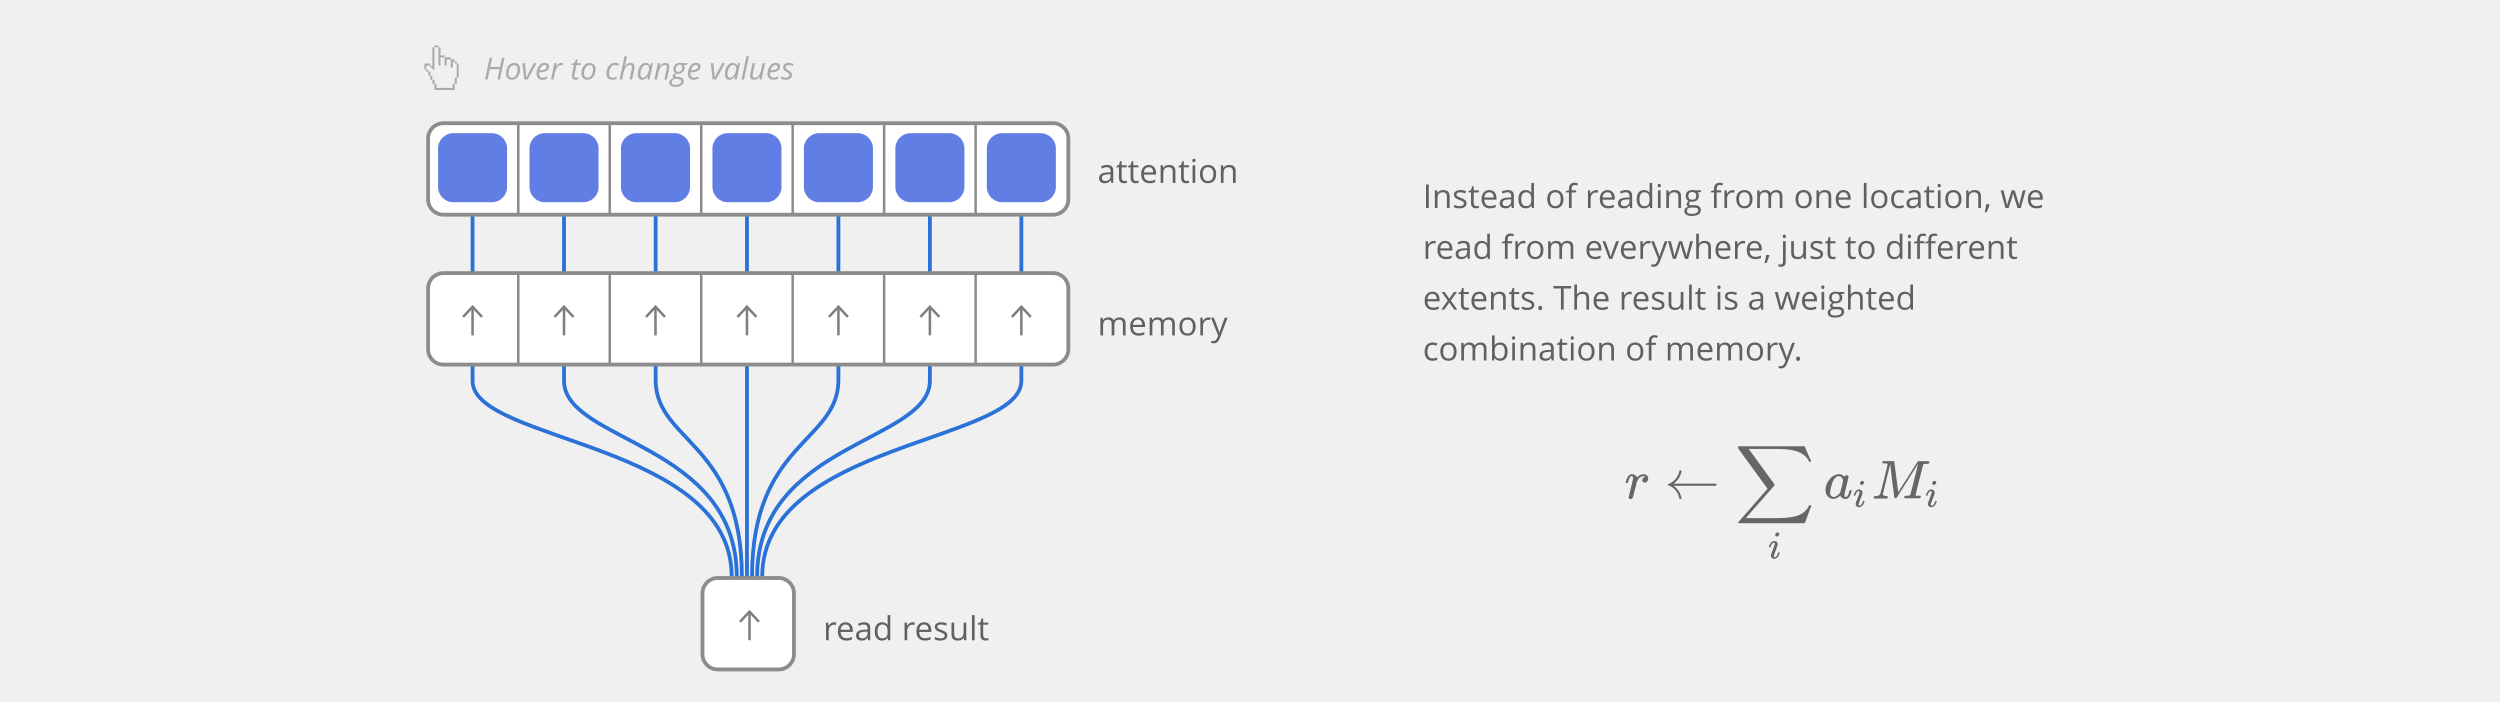
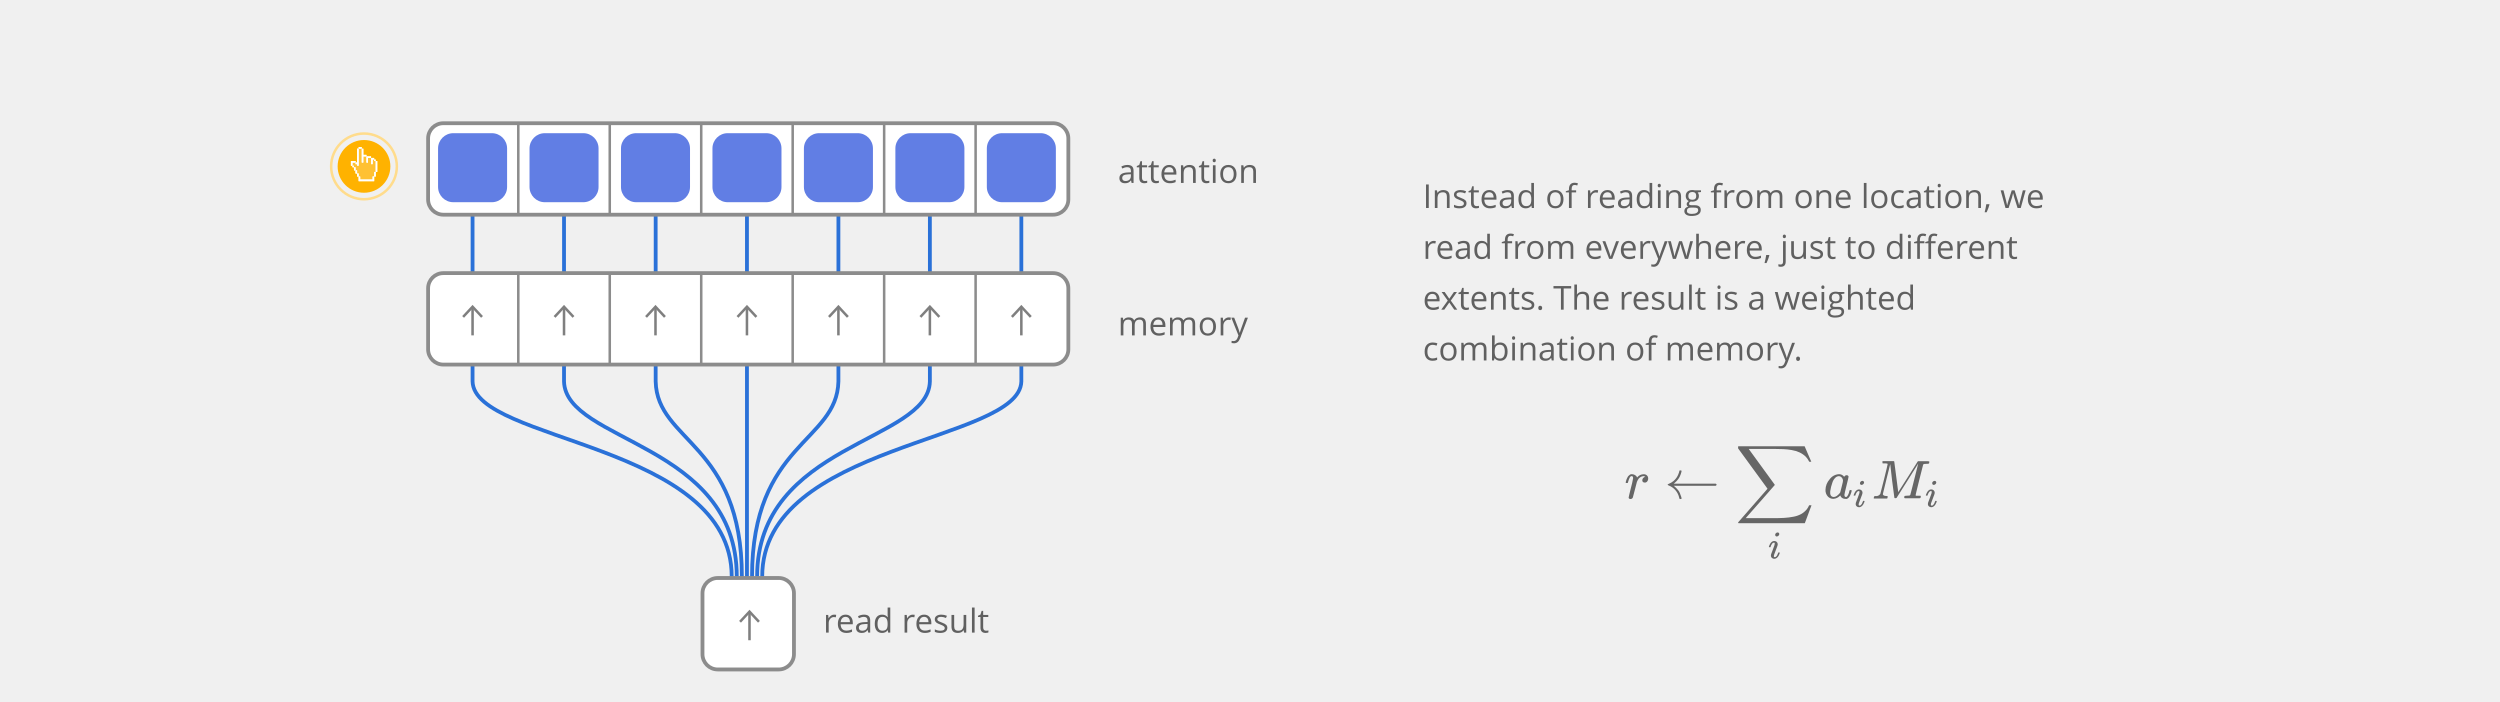
<svg xmlns="http://www.w3.org/2000/svg" xmlns:xlink="http://www.w3.org/1999/xlink" id="edges" width="984" height="276" viewBox="0 0 984 276">
  <defs>
    <symbol id="array-7" data-name="array-7" viewBox="0 0 253.5 37.5">
      <rect x="0.75" y="0.75" width="252" height="36" rx="6" ry="6" fill="#fff" stroke="#8c8c8c" stroke-miterlimit="10" stroke-width="1.5" />
      <line x1="36.25" y1="36.75" x2="36.25" y2="0.75" fill="none" stroke="#8c8c8c" stroke-miterlimit="10" />
      <line x1="72.25" y1="36.75" x2="72.25" y2="0.75" fill="none" stroke="#8c8c8c" stroke-miterlimit="10" />
      <line x1="108.25" y1="36.75" x2="108.25" y2="0.75" fill="none" stroke="#8c8c8c" stroke-miterlimit="10" />
      <line x1="144.25" y1="36.75" x2="144.25" y2="0.75" fill="none" stroke="#8c8c8c" stroke-miterlimit="10" />
      <line x1="180.25" y1="36.75" x2="180.25" y2="0.75" fill="none" stroke="#8c8c8c" stroke-miterlimit="10" />
      <line x1="216.25" y1="36.75" x2="216.25" y2="0.75" fill="none" stroke="#8c8c8c" stroke-miterlimit="10" />
    </symbol>
    <symbol id="array-1" data-name="array-1" viewBox="0 0 37.5 37.5">
      <rect x="0.75" y="0.75" width="36" height="36" rx="6" ry="6" fill="#fff" stroke="#8c8c8c" stroke-miterlimit="10" stroke-width="1.5" />
    </symbol>
    <symbol id="array-vector" data-name="array-vector" viewBox="0 0 36 36">
      <rect width="36" height="36" fill="#d8c2f2" opacity="0" />
      <g opacity="0.5">
        <g>
          <line x1="18" y1="24" x2="18" y2="13.08" fill="none" stroke="#000" stroke-miterlimit="10" />
          <polygon points="22.09 16.4 21.36 17.08 18 13.47 14.64 17.08 13.91 16.4 18 12 22.09 16.4" />
        </g>
      </g>
    </symbol>
    <symbol id="array-positive-value" data-name="array-positive-value" viewBox="0 0 36 36">
      <rect width="36" height="36" fill="#0080f7" opacity="0" />
      <rect x="4.42" y="4.42" width="27.17" height="27.17" rx="6" ry="6" fill="#3a5edd" opacity="0.8" />
    </symbol>
-     <symbol id="pointer" data-name="pointer" viewBox="0 0 13.62 17.63">
-       <g id="LwC7Nw" opacity="0.3">
-         <g>
-           <path d="M2.41,8c0-.12,0-0.25,0-0.37s0-.27,0-0.41H0V9.59H0.8V8H2L2.41,8V8.81H3.21V9.59H4V9.51Q4,6.36,4,3.2,4,2,4,.78H5.6V0H4V0.78H3.2V8H2.41ZM8,4.78a0.59,0.59,0,0,1,0-.1c0-.2,0-0.39,0-0.59C8,4.06,8,4,8,4H6.41V0.81H5.61V8h0.8V4.8H8S8,4.86,8,4.9q0,1.48,0,3S8,7.94,8,8h0.8V5.6h1.61v3.2h0.79V6.38l0.75,0s0,0,0,.07c0,0.19,0,.38,0,0.57s0,0.09,0,.14h0.72a0.07,0.07,0,0,1,.08.08c0,0.31,0,.63,0,0.94q0,2.24,0,4.48s0,0.07,0,.11H12s0,0,0,.06q0,1.13,0,2.26s0,0.06,0,.08H11.21v1.58H4.81v-1.6H4V13.61H3.22a15,15,0,0,0,0,1.6H4v2.4c2.69,0,5.35,0,8,0,0-.13,0-0.25,0-0.36,0-.61,0-1.22,0-1.83a2,2,0,0,0,0-.21h0.71c0.07,0,.09,0,0.09-0.09,0-.59,0-1.17,0-1.76,0-.17,0-0.34,0-0.53l0.39,0h0.4V7.19h-0.8V6.41H12V5.59H10.42V4.8H8.36ZM2.4,12v1.6H3.09a0.09,0.09,0,0,0,.11-0.1c0-.43,0-0.85,0-1.28,0-.07,0-0.15,0-0.23H2.41v-1.6H1.6V9.6H0.83a3.55,3.55,0,0,0,0,.81H1.56s0,0.06,0,.09c0,0.18,0,.36,0,0.54s0,0.59,0,.89a0.06,0.06,0,0,0,.07.07H2.4Z" fill="#fff" />
-           <path d="M12,15.21s0-.06,0-0.08q0-1.13,0-2.26s0,0,0-.06h0.79s0-.07,0-0.11q0-2.24,0-4.48c0-.31,0-0.63,0-0.94a0.07,0.07,0,0,0-.08-0.08H12c0-.05,0-0.1,0-0.14s0-.38,0-0.57c0,0,0-.07,0-0.07l-0.75,0V8.79H10.42V5.6H8.81V8H8S8,7.9,8,7.85q0-1.48,0-3s0-.08,0-0.12H8l0.33,0h2.06V5.59H12V6.41h0.8V7.19h0.8v5.61h-0.4l-0.39,0c0,0.19,0,.36,0,0.53,0,0.59,0,1.17,0,1.76,0,0.07,0,.09-0.09.09H12Z" />
-           <path d="M12,15.2a2,2,0,0,1,0,.21c0,0.61,0,1.22,0,1.83,0,0.11,0,.23,0,0.36-2.67,0-5.33,0-8,0V15.2H3.21a15,15,0,0,1,0-1.6H4v1.59h0.8v1.6h6.4V15.21H12Z" />
-           <path d="M4,0.78Q4,2,4,3.2q0,3.15,0,6.3V9.59H3.21V8.81H2.41V8H3.2V0.8H4Z" />
-           <path d="M8,4.78H6.41V8H5.61V0.81h0.8V4H8s0,0.07,0,.1c0,0.2,0,.39,0,0.59a0.58,0.58,0,0,0,0,.1H8Z" />
-           <path d="M2.4,12H1.67a0.06,0.06,0,0,1-.07-0.07c0-.3,0-0.59,0-0.89s0-.36,0-0.54c0,0,0-.05,0-0.09H0.8a3.55,3.55,0,0,1,0-.81H1.6v0.8H2.41V12H3.2c0,0.08,0,.16,0,0.23,0,0.43,0,.85,0,1.28a0.09,0.09,0,0,1-.11.1H2.4V12Z" />
-           <path d="M2.41,8L2,8H0.8V9.59H0V7.2H2.41c0,0.14,0,.28,0,0.41s0,0.25,0,.37h0Z" />
-           <path d="M4,0.78V0H5.6V0.78H4Z" />
-         </g>
+     <symbol id="pointer" data-name="pointer" viewBox="0 0 26.87 26.87">
+       <circle cx="13.43" cy="13.43" r="12.93" fill="none" stroke="#ffdc8c" stroke-miterlimit="10" />
+       <circle cx="13.43" cy="13.43" r="10.38" fill="#ffb200" />
+       <polygon points="11.32 19.26 11.32 17.43 10.72 17.43 10.71 16.14 10.1 16.21 10.1 15 9.54 14.99 9.46 13.78 8.88 13.78 8.89 13.16 8.28 13.16 8.28 11.34 10.11 11.34 10.11 11.94 10.71 11.94 10.71 6.46 11.33 6.45 11.33 5.86 12.54 5.86 12.54 6.45 13.16 6.47 13.16 8.89 14.37 8.89 14.39 9.49 16.21 9.51 16.21 10.12 17.43 10.12 17.43 10.79 18.04 10.73 18.05 11.39 18.65 11.33 18.65 15.61 18.04 15.52 17.98 17.43 17.43 17.43 17.43 19.26 11.32 19.26" fill="#fff" opacity="0.2" />
+       <g>
+         <path d="M10.11,11.94c0-.09,0-0.19,0-0.28s0-.21,0-0.32H8.28v1.82H8.89V11.95h1.23v0.63h0.6v0.6h0.61V13.09q0-2.4,0-4.8,0-.92,0-1.85h1.21V5.85H11.33v0.6H10.71v5.47h-0.6Zm4.28-2.44a0.45,0.45,0,0,1,0-.07c0-.15,0-0.3,0-0.45s0,0,0-.08H13.16V6.47H12.55v5.47h0.61V9.51h1.24s0,0.06,0,.09q0,1.12,0,2.25s0,0.07,0,.1H15V10.12h1.23v2.43h0.6V10.71l0.57,0s0,0,0,.05,0,0.29,0,.44,0,0.07,0,.11H18a0,0,0,0,1,.06.06c0,0.24,0,.48,0,0.72q0,1.71,0,3.41s0,0,0,.08h-0.6s0,0,0,0q0,0.86,0,1.72s0,0,0,.06H16.81v1.21H11.94V17.42H11.33V16.21h-0.6a11.4,11.4,0,0,0,0,1.22h0.6v1.83c2,0,4.07,0,6.11,0,0-.1,0-0.19,0-0.28,0-.46,0-0.93,0-1.39a1.53,1.53,0,0,0,0-.16H18c0.05,0,.07,0,0.07-0.07,0-.45,0-0.89,0-1.34,0-.13,0-0.26,0-0.4l0.3,0h0.3V11.33H18v-0.6H17.43V10.11H16.21V9.51H14.39ZM10.1,15v1.21h0.52a0.07,0.07,0,0,0,.08-0.08c0-.32,0-0.65,0-1,0-.06,0-0.11,0-0.17H10.11V13.77H9.49V13.16H8.91a2.7,2.7,0,0,0,0,.62H9.47s0,0,0,.07,0,0.27,0,.41,0,0.45,0,.68a0,0,0,0,0,.05.06H10.1Z" fill="#fff" />
+         <path d="M17.43,17.43s0,0,0-.06q0-.86,0-1.72s0,0,0,0H18s0-.06,0-0.08q0-1.71,0-3.41c0-.24,0-0.48,0-0.72A0,0,0,0,0,18,11.33H17.44s0-.07,0-0.11,0-.29,0-0.44,0-.05,0-0.05l-0.57,0v1.84h-0.6V10.12H15v1.82H14.38s0-.07,0-0.1q0-1.12,0-2.25s0-.06,0-0.09h1.81v0.6h1.22v0.62H18v0.6h0.61v4.28h-0.3l-0.3,0c0,0.14,0,.27,0,0.4,0,0.45,0,.89,0,1.34,0,0.05,0,.07-0.07.07H17.43Z" fill="#fff" />
+         <path d="M17.43,17.43a1.53,1.53,0,0,1,0,.16c0,0.46,0,.93,0,1.39,0,0.09,0,.17,0,0.28-2,0-4.06,0-6.11,0V17.43h-0.6a11.4,11.4,0,0,1,0-1.22h0.6v1.21h0.61v1.22h4.88V17.43h0.62Z" fill="#fff" />
+         <path d="M11.33,6.45q0,0.92,0,1.85,0,2.4,0,4.8v0.07H10.72v-0.6h-0.6V11.93h0.6V6.46h0.61Z" fill="#fff" />
+         <path d="M14.39,9.49H13.16v2.43H12.55V6.47h0.61V8.89h1.21s0,0.06,0,.08,0,0.3,0,.45a0.44,0.44,0,0,0,0,.07h0Z" fill="#fff" />
+         <path d="M10.1,15H9.54a0,0,0,0,1-.05-0.06c0-.23,0-0.45,0-0.68s0-.27,0-0.41,0,0,0-.07H8.88a2.7,2.7,0,0,1,0-.62H9.49v0.61h0.62V15h0.61c0,0.06,0,.12,0,0.17,0,0.32,0,.65,0,1a0.07,0.07,0,0,1-.08.08H10.1V15Z" fill="#fff" />
+         <path d="M10.11,11.93H8.89v1.21H8.28V11.34h1.83c0,0.11,0,.21,0,0.32s0,0.19,0,.28h0Z" fill="#fff" />
+         <path d="M11.33,6.45V5.85h1.21v0.6H11.33Z" fill="#fff" />
      </g>
    </symbol>
  </defs>
  <g id="paths">
    <path id="edge0" d="M186,84v66.12c0.56,24,102,24.22,102,76.88" fill="none" stroke="#2a71d8" stroke-miterlimit="10" stroke-width="1.5" />
    <path id="edge1" d="M222,84v66.12c0.56,24,68,24.22,68,76.88" fill="none" stroke="#2a71d8" stroke-miterlimit="10" stroke-width="1.5" />
    <path id="edge2" d="M258.07,84v66.12c0.56,24,33.93,24.22,33.93,76.88" fill="none" stroke="#2a71d8" stroke-miterlimit="10" stroke-width="1.5" />
    <path id="edge3" d="M294,84V228" fill="none" stroke="#2a71d8" stroke-miterlimit="10" stroke-width="1.5" />
    <path id="edge4" d="M330,84v66.12c-0.56,24-34,24.22-34,76.88" fill="none" stroke="#2a71d8" stroke-miterlimit="10" stroke-width="1.5" />
    <path id="edge5" d="M366,84v66.12c-0.56,24-68,24.22-68,76.88" fill="none" stroke="#2a71d8" stroke-miterlimit="10" stroke-width="1.5" />
    <path id="edge6" d="M402,84v66.12c-0.56,24-102,24.22-102,76.88" fill="none" stroke="#2a71d8" stroke-miterlimit="10" stroke-width="1.5" />
  </g>
  <use id="array-7-3" data-name="array-7" width="253.5" height="37.5" transform="translate(167.75 47.75)" xlink:href="#array-7" />
  <use id="array-7-6" data-name="array-7" width="253.5" height="37.5" transform="translate(167.75 106.75)" xlink:href="#array-7" />
  <use id="array-1-3" data-name="array-1" width="37.5" height="37.5" transform="translate(275.75 226.75)" xlink:href="#array-1" />
  <g opacity="0.6">
-     <text transform="translate(432 72)" font-size="13" font-family="Open Sans">attention</text>
-   </g>
-   <text transform="translate(190.42 31.28)" font-size="12" fill="#aaa" font-family="Open Sans" font-style="italic">Hover to change values</text>
-   <g opacity="0.6">
-     <text transform="translate(432 132)" font-size="13" font-family="Open Sans">memory</text>
+     <text transform="translate(440 72)" font-size="13" font-family="Open Sans">attention</text>
  </g>
  <g opacity="0.6">
-     <text transform="translate(324 252)" font-size="13" font-family="Open Sans">read result</text>
+     <text transform="translate(440 132)" font-size="13" font-family="Open Sans">memory</text>
+   </g>
+   <g opacity="0.6">
+     <text transform="translate(324 249)" font-size="13" font-family="Open Sans">read result</text>
  </g>
  <use id="read-result" width="36" height="36" transform="translate(277 228)" xlink:href="#array-vector" />
  <g id="attention">
    <use id="array-positive-value-3" data-name="array-positive-value" width="36" height="36" transform="translate(168 48)" xlink:href="#array-positive-value" />
    <use width="36" height="36" transform="translate(204 48)" xlink:href="#array-positive-value" />
    <use width="36" height="36" transform="translate(240 48)" xlink:href="#array-positive-value" />
    <use width="36" height="36" transform="translate(276 48)" xlink:href="#array-positive-value" />
    <use width="36" height="36" transform="translate(312 48)" xlink:href="#array-positive-value" />
    <use width="36" height="36" transform="translate(348 48)" xlink:href="#array-positive-value" />
    <use width="36" height="36" transform="translate(384 48)" xlink:href="#array-positive-value" />
  </g>
  <g id="memory">
    <use width="36" height="36" transform="translate(168 108)" xlink:href="#array-vector" />
    <use width="36" height="36" transform="translate(204 108)" xlink:href="#array-vector" />
    <use width="36" height="36" transform="translate(240 108)" xlink:href="#array-vector" />
    <use width="36" height="36" transform="translate(276 108)" xlink:href="#array-vector" />
    <use width="36" height="36" transform="translate(312 108)" xlink:href="#array-vector" />
    <use width="36" height="36" transform="translate(348 108)" xlink:href="#array-vector" />
    <use id="array-vector-17" data-name="array-vector" width="36" height="36" transform="translate(384 108)" xlink:href="#array-vector" />
  </g>
-   <use width="13.62" height="17.63" transform="translate(166.98 17.8)" xlink:href="#pointer" />
+   <use id="pointer-3" data-name="pointer" width="26.87" height="26.87" transform="translate(129.84 52.06)" xlink:href="#pointer" />
  <g opacity="0.6">
    <text transform="translate(560 81.88)" font-size="13" font-family="Open Sans">Instead of reading from one location, we <tspan x="0" y="20">read from everywhere, just to different </tspan>
      <tspan x="0" y="40">extents. The result is a weighted </tspan>
      <tspan x="0" y="60">combination of memory.</tspan>
    </text>
  </g>
  <path d="M639.88,190a1.5,1.5,0,0,0,0-.17l0.11-.48a4.07,4.07,0,0,1,.22-0.67q0.13-.3.33-0.71a2.31,2.31,0,0,1,.43-0.65,4.86,4.86,0,0,1,.56-0.48,1,1,0,0,1,.72-0.2,2.27,2.27,0,0,1,1.11.26,2.61,2.61,0,0,1,.67.48,0.93,0.93,0,0,1,.24.43,0.23,0.23,0,0,0,.07.13,0.76,0.76,0,0,0,.17-0.15,3.19,3.19,0,0,1,2.41-1.13H647a1.69,1.69,0,0,1,1.56.89,2.06,2.06,0,0,1,.17.8,1.74,1.74,0,0,1-.28,1,1.35,1.35,0,0,1-.56.5,1.22,1.22,0,0,1-.54.09,1,1,0,0,1-.69-0.24,0.81,0.81,0,0,1-.26-0.63,1.41,1.41,0,0,1,1.21-1.39,1.66,1.66,0,0,0-.78-0.28,2.8,2.8,0,0,0-2.23,1.6,2.88,2.88,0,0,0-.33.72q-0.11.37-.74,2.88-0.74,3-.85,3.23a1,1,0,0,1-.93.59,0.74,0.74,0,0,1-.46-0.13,0.78,0.78,0,0,1-.24-0.26,0.32,0.32,0,0,1,0-.22q0-.28.87-3.73a37.67,37.67,0,0,0,.87-3.84q0-.85-0.56-0.85a0.93,0.93,0,0,0-.78.61,6.3,6.3,0,0,0-.52,1.32,6.18,6.18,0,0,1-.24.78,0.72,0.72,0,0,1-.35,0H640A0.36,0.36,0,0,1,639.88,190Z" fill="#666" />
  <path d="M675.65,190.53v0.24a0.54,0.54,0,0,1-.33.43H658.77l0.37,0.3a5.92,5.92,0,0,1,.63.59q0.3,0.33.71,0.8a4.41,4.41,0,0,1,.72,1.21q0.3,0.74.56,1.54a2.44,2.44,0,0,1,.11.54q0,0.24-.43.24h-0.22a0.17,0.17,0,0,1-.13-0.09,0.85,0.85,0,0,1-.11-0.19,2.1,2.1,0,0,1-.09-0.41,6.62,6.62,0,0,0-1.47-2.82,6.68,6.68,0,0,0-2.64-1.84,0.85,0.85,0,0,1-.39-0.24,0.25,0.25,0,0,1,.09-0.22,1.44,1.44,0,0,1,.3-0.15,6.66,6.66,0,0,0,1.84-1.08,6.43,6.43,0,0,0,1.24-1.32,7.45,7.45,0,0,0,.69-1.28,10.62,10.62,0,0,0,.37-1l0.06-.37,0.07-.17a0.23,0.23,0,0,1,.11-0.09,0.67,0.67,0,0,1,.28,0q0.43,0,.43.24a2.44,2.44,0,0,1-.11.54,9.12,9.12,0,0,1-.54,1.5,6.26,6.26,0,0,1-.69,1.17q-0.37.48-.67,0.8a6.46,6.46,0,0,1-.65.61l-0.43.37h16.55a0.54,0.54,0,0,1,.33.43v-0.24Z" fill="#666" />
  <path d="M684.19,175.65s4.41,0,13.11,0h13l1.26,2.93q1.28,3,1.37,3.16H712.1l-0.15-.3a7.32,7.32,0,0,0-1.21-1.69,9.09,9.09,0,0,0-2.41-1.67,11.86,11.86,0,0,0-3.06-.93,25.21,25.21,0,0,0-3.27-.37q-1.54-.06-4-0.09h-9.71l0.17,0.24q10,13.72,10.08,13.85a0.19,0.19,0,0,1,0,.13l-5.72,6.54-5.72,6.5s1.52,0,4.57,0h3.06q1.93,0,2.77,0,2.95,0,4.77-.11a27.83,27.83,0,0,0,3.62-.46,10,10,0,0,0,3.06-1.06,8.13,8.13,0,0,0,2.23-1.89,6.87,6.87,0,0,0,.89-1.56H713s-0.05.17-.15,0.46-0.28.76-.54,1.41-0.48,1.26-.67,1.82l-1.26,3.36-13,0q-13,0-13.11,0a0.18,0.18,0,0,1-.13-0.2,0.33,0.33,0,0,1,0-.13l11.55-13.22s-0.24-.34-0.71-1-1.24-1.68-2.28-3.12-2-2.73-2.82-3.86l-5.76-7.91,0-.33A0.7,0.7,0,0,1,684.19,175.65Z" fill="#666" />
  <path d="M696.21,215.3a1.68,1.68,0,0,1,.14-0.47,7.35,7.35,0,0,1,.37-0.78,2.53,2.53,0,0,1,.67-0.78,1.39,1.39,0,0,1,.92-0.34,1.45,1.45,0,0,1,1,.35,1.25,1.25,0,0,1,.41.95,3,3,0,0,1-.21.86q-0.21.6-.61,1.61t-0.64,1.73a2.51,2.51,0,0,0-.08.49q0,0.38.26,0.38a1,1,0,0,0,.29,0,1,1,0,0,0,.35-0.21,2.08,2.08,0,0,0,.41-0.54,4.45,4.45,0,0,0,.38-0.9,0.63,0.63,0,0,1,.08-0.21,0.56,0.56,0,0,1,.26,0q0.31,0,.31.15a1.68,1.68,0,0,1-.14.47,6,6,0,0,1-.38.78,2.56,2.56,0,0,1-.69.77,1.54,1.54,0,0,1-.95.34,1.44,1.44,0,0,1-.9-0.32,1.2,1.2,0,0,1-.43-1,1.54,1.54,0,0,1,.08-0.49q0.08-.23.66-1.75t0.67-1.85a2.54,2.54,0,0,0,.11-0.6q0-.37-0.26-0.37h0a1.07,1.07,0,0,0-.84.51,3.57,3.57,0,0,0-.58,1.29l0,0a0.12,0.12,0,0,0,0,0,0,0,0,0,1,0,0l0,0h-0.4A0.26,0.26,0,0,1,696.21,215.3Zm2.5-4.8a0.86,0.86,0,0,1,.29-0.64,1,1,0,0,1,.67-0.29,0.62,0.62,0,0,1,.46.18,0.68,0.68,0,0,1,.2.46,0.87,0.87,0,0,1-.31.64,1,1,0,0,1-.67.31,0.69,0.69,0,0,1-.43-0.15A0.64,0.64,0,0,1,698.71,210.5Z" fill="#666" />
  <path d="M725.4,189.08a2,2,0,0,0-.11-0.48,2.06,2.06,0,0,0-.5-0.76,1.39,1.39,0,0,0-1-.43,2.08,2.08,0,0,0-1.45.67,4.53,4.53,0,0,0-1.08,1.76,17.3,17.3,0,0,0-.89,3.55v0.24a1.16,1.16,0,0,1,0,.26,1.82,1.82,0,0,0,.39,1.34,1.4,1.4,0,0,0,.93.39,2.45,2.45,0,0,0,1.63-.72,3.64,3.64,0,0,0,1-1.11q0-.09.59-2.32T725.4,189.08Zm-6.89,3.71a6.4,6.4,0,0,1,1.65-4.16,4.85,4.85,0,0,1,3.71-2,2.46,2.46,0,0,1,2,1.06,1.08,1.08,0,0,1,1-.65,0.78,0.78,0,0,1,.5.17,0.53,0.53,0,0,1,.22.43q0,0.28-.8,3.47t-0.82,3.6a1.16,1.16,0,0,0,.15.71,0.64,0.64,0,0,0,.45.2,0.94,0.94,0,0,0,.43-0.2,4.91,4.91,0,0,0,.89-2.08,0.81,0.81,0,0,1,.22-0.45,0.63,0.63,0,0,1,.22,0h0.09q0.41,0,.41.19a3.44,3.44,0,0,1-.11.59,6.8,6.8,0,0,1-.43,1.17,3.69,3.69,0,0,1-.69,1.08,2.14,2.14,0,0,1-.69.45,2.31,2.31,0,0,1-.52,0,2.21,2.21,0,0,1-1.24-.32,1.66,1.66,0,0,1-.65-0.67l-0.13-.33s0,0-.09,0l-0.09.09a3.8,3.8,0,0,1-2.6,1.21,3,3,0,0,1-2.1-.87A3.65,3.65,0,0,1,718.51,192.78Z" fill="#666" />
  <path d="M729.58,195a1.68,1.68,0,0,1,.14-0.47,7.35,7.35,0,0,1,.37-0.78,2.53,2.53,0,0,1,.67-0.78,1.39,1.39,0,0,1,.92-0.34,1.45,1.45,0,0,1,1,.35,1.25,1.25,0,0,1,.41.95,3,3,0,0,1-.21.86q-0.21.6-.61,1.61t-0.64,1.73a2.51,2.51,0,0,0-.08.49q0,0.38.26,0.38a1,1,0,0,0,.29,0,1,1,0,0,0,.35-0.21,2.08,2.08,0,0,0,.41-0.54,4.45,4.45,0,0,0,.38-0.9,0.63,0.63,0,0,1,.08-0.21,0.56,0.56,0,0,1,.26,0q0.31,0,.31.15a1.68,1.68,0,0,1-.14.47,6,6,0,0,1-.38.78,2.56,2.56,0,0,1-.69.77,1.54,1.54,0,0,1-.95.34,1.44,1.44,0,0,1-.9-0.32,1.2,1.2,0,0,1-.43-1,1.54,1.54,0,0,1,.08-0.49q0.08-.23.66-1.75t0.67-1.85a2.54,2.54,0,0,0,.11-0.6q0-.37-0.26-0.37h0a1.07,1.07,0,0,0-.84.51,3.57,3.57,0,0,0-.58,1.29l0,0a0.12,0.12,0,0,0,0,0,0,0,0,0,1,0,0l0,0h-0.4A0.26,0.26,0,0,1,729.58,195Zm2.5-4.8a0.86,0.86,0,0,1,.29-0.64,1,1,0,0,1,.67-0.29,0.62,0.62,0,0,1,.46.18,0.68,0.68,0,0,1,.2.46,0.87,0.87,0,0,1-.31.64,1,1,0,0,1-.67.31,0.69,0.69,0,0,1-.43-0.15A0.64,0.64,0,0,1,732.07,190.24Z" fill="#666" />
  <path d="M743,182.56a2.36,2.36,0,0,0-1.24-.17,6.23,6.23,0,0,1-.67,0,0.18,0.18,0,0,1-.15-0.22s0-.09,0-0.24l0-.15a0.65,0.65,0,0,0,0-.11,0.38,0.38,0,0,1,0-.11q0-.09,0-0.06s0,0,.09,0a0.11,0.11,0,0,1,.11,0,0.3,0.3,0,0,0,.17,0l0.26,0h0.65l1,0h2a0.43,0.43,0,0,1,.35.11q0,0.09.8,6.11l0.78,6,0.5-.8q0.52-.78,1.39-2.17l1.91-3q3.79-6,3.84-6.09l0.07-.07,0.09-.06,0.13,0h2.95a5.27,5.27,0,0,0,.63,0q0.74,0,.74.24a1.78,1.78,0,0,1-.07.37q-0.07.26-.07,0.28a1.28,1.28,0,0,1-.8.13,9.64,9.64,0,0,0-1.11.07,0.62,0.62,0,0,0-.39.24q-0.06.11-1.56,6.13T754,194.91a0.17,0.17,0,0,0,0,.11l0.15,0.09a0.7,0.7,0,0,0,.37,0,3.47,3.47,0,0,1,.71,0h0.67a0.78,0.78,0,0,1,.13.24,1.43,1.43,0,0,1-.15.65,0.48,0.48,0,0,1-.35.11l-0.89,0-2,0h-2a6.4,6.4,0,0,0-.76,0q-0.37,0-.37-0.22s0-.13,0-0.3a0.68,0.68,0,0,1,.17-0.39,1.8,1.8,0,0,1,.5-0.07q0.59,0,1.3-.07a0.58,0.58,0,0,0,.41-0.26q0-.09.82-3.16t1.54-6.13l0.76-3.06-4.2,6.7q-4.25,6.76-4.35,6.87l-0.09,0a0.7,0.7,0,0,1-.35.07,0.39,0.39,0,0,1-.39-0.15q0-.09-0.89-6.72L744,182.67l-1.47,5.85q-1.45,5.76-1.45,6,0.13,0.72,1.56.72h0.22a0.42,0.42,0,0,1,.15.2,1,1,0,0,1-.07.39,0.68,0.68,0,0,1-.17.39l-0.24,0h-0.26l-0.74,0-1.39,0-1.34,0-0.8,0a1.17,1.17,0,0,1-.41,0,0.2,0.2,0,0,1-.09-0.2,2.3,2.3,0,0,1,.07-0.3,1.32,1.32,0,0,1,.11-0.33,0.51,0.51,0,0,1,.48-0.13,1.92,1.92,0,0,0,1.93-.87q0.09-.13,1.49-5.81T743,182.56Z" fill="#666" />
  <path d="M758,195a1.68,1.68,0,0,1,.14-0.47,7.37,7.37,0,0,1,.37-0.78,2.53,2.53,0,0,1,.67-0.78,1.39,1.39,0,0,1,.92-0.34,1.45,1.45,0,0,1,1,.35,1.25,1.25,0,0,1,.41.95,3,3,0,0,1-.21.86q-0.21.6-.61,1.61t-0.64,1.73a2.51,2.51,0,0,0-.08.49q0,0.38.26,0.38a1,1,0,0,0,.29,0,1,1,0,0,0,.35-0.21,2.08,2.08,0,0,0,.41-0.54,4.45,4.45,0,0,0,.38-0.9,0.63,0.63,0,0,1,.08-0.21,0.56,0.56,0,0,1,.26,0q0.31,0,.31.15a1.68,1.68,0,0,1-.14.47,6,6,0,0,1-.38.78,2.56,2.56,0,0,1-.69.77,1.54,1.54,0,0,1-.95.34,1.44,1.44,0,0,1-.9-0.32,1.2,1.2,0,0,1-.43-1,1.54,1.54,0,0,1,.08-0.49q0.08-.23.66-1.75t0.67-1.85a2.54,2.54,0,0,0,.11-0.6q0-.37-0.26-0.37h0a1.07,1.07,0,0,0-.84.51,3.57,3.57,0,0,0-.58,1.29l0,0a0.12,0.12,0,0,0,0,0,0,0,0,0,1,0,0l0,0h-0.4A0.26,0.26,0,0,1,758,195Zm2.5-4.8a0.86,0.86,0,0,1,.29-0.64,1,1,0,0,1,.67-0.29,0.62,0.62,0,0,1,.46.18,0.68,0.68,0,0,1,.2.46,0.87,0.87,0,0,1-.31.64,1,1,0,0,1-.67.31,0.69,0.69,0,0,1-.43-0.15A0.64,0.64,0,0,1,760.54,190.24Z" fill="#666" />
</svg>
